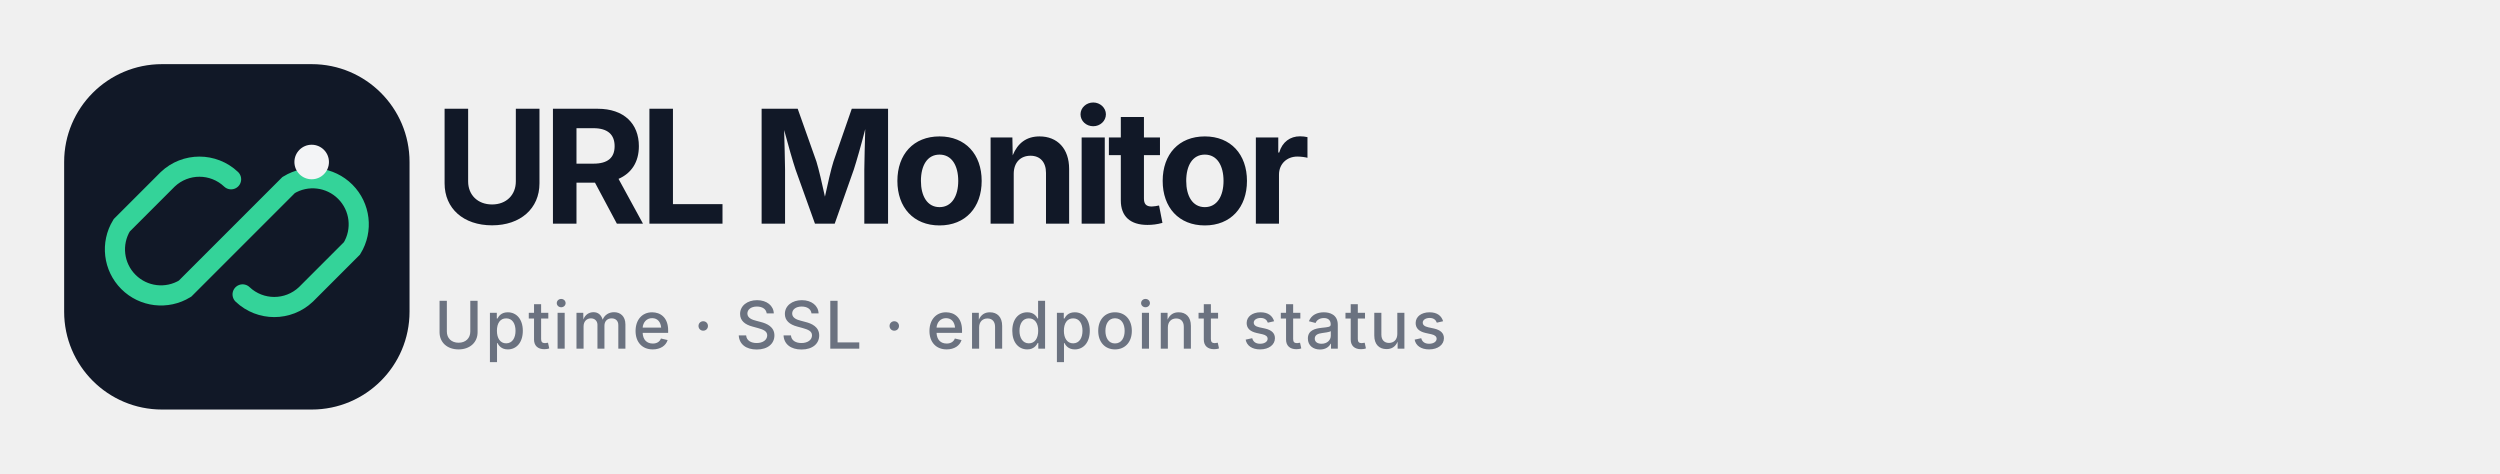
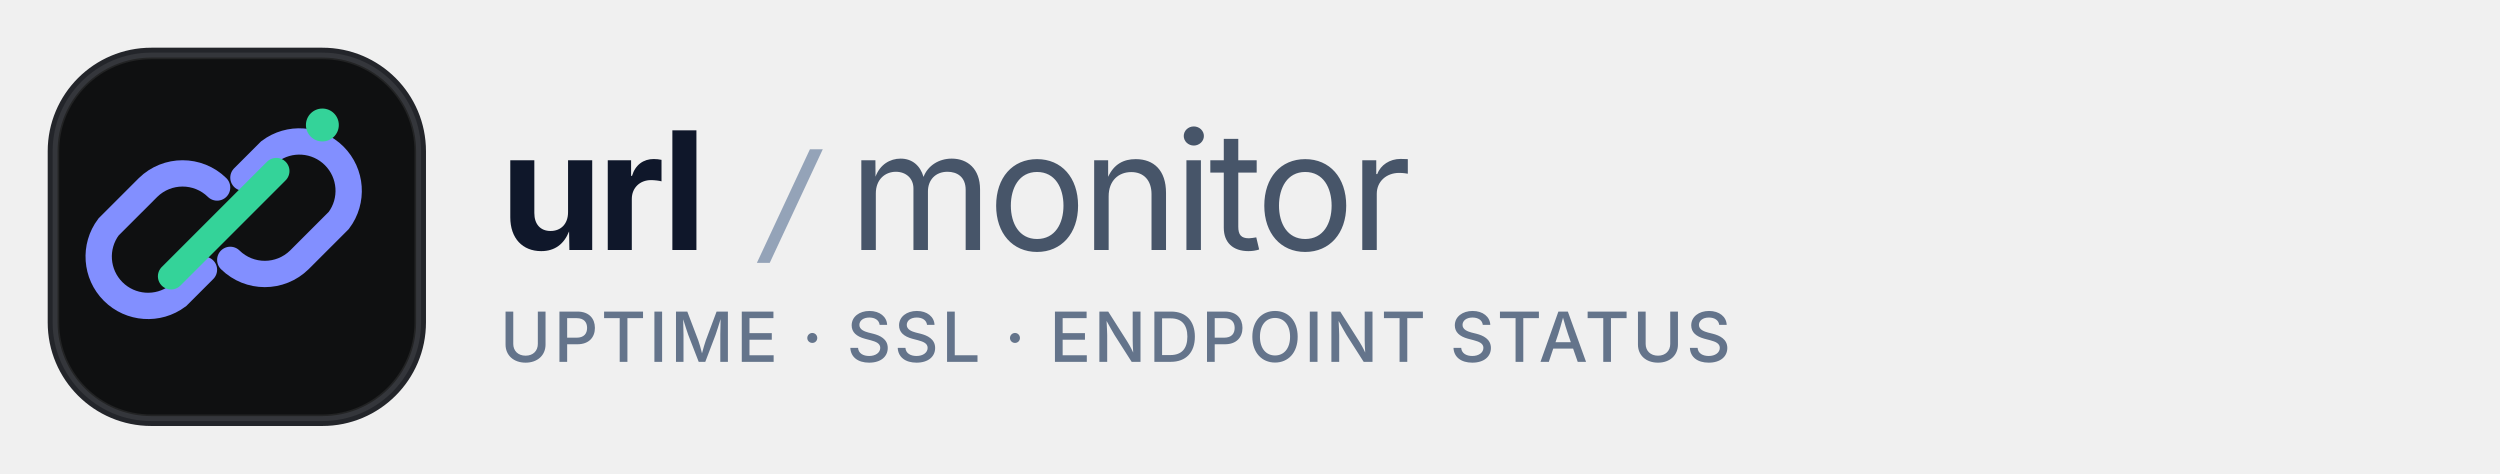
<svg xmlns="http://www.w3.org/2000/svg" viewBox="0 0 380 72" width="380" height="72" fill="none" role="img" aria-label="URL Monitor">
-   <g transform="translate(8 8) scale(.875)">
-     <rect x="2" y="2" width="60" height="60" rx="17" fill="#111827" />
-     <path d="M26 38l-3 3a8 8 0 0 1-11-11l8-8a8 8 0 0 1 11 0M38 26l3-3a8 8 0 0 1 11 11l-8 8a8 8 0 0 1-11 0M23 41l18-18" stroke="#34d399" stroke-width="3.5" stroke-linecap="round" />
-     <circle cx="45" cy="19" r="3" fill="#f3f4f6" />
+   <g transform="translate(6, 6)">
+     <rect x="2" y="2" width="56" height="56" rx="15" fill="#0f1011" stroke="#23252a" stroke-width="1.5" class="icon-bg" />
+     <rect x="2.5" y="2.5" width="55" height="55" rx="14.5" stroke="#ffffff" stroke-opacity="0.08" />
+     <path d="M25 35 L21 39 A7.5 7.5 0 0 1 10.5 28.5 L16.5 22.5 A7.5 7.5 0 0 1 27 22.5" stroke="#828fff" stroke-width="4" stroke-linecap="round" />
+     <path d="M31 21 L35 17 A7.5 7.5 0 0 1 45.5 27.5 L39.5 33.5 A7.5 7.5 0 0 1 29 33.5" stroke="#828fff" stroke-width="4" stroke-linecap="round" />
+     <line x1="20" y1="36" x2="36" y2="20" stroke="#34d399" stroke-width="4" stroke-linecap="round" />
+     <circle cx="43" cy="13" r="2.5" fill="#34d399" />
  </g>
-   <text x="66" y="34" font-family="Inter,ui-sans-serif,system-ui,sans-serif" font-size="24" font-weight="700" letter-spacing="-1.1" fill="#111827" class="word">URL Monitor</text>
-   <text x="66" y="53" font-family="Inter,ui-sans-serif,system-ui,sans-serif" font-size="10" font-weight="500" letter-spacing=".35" fill="#6b7280" class="tag">Uptime · SSL · endpoint status</text>
-   <style>.word{fill:#111827}.tag{fill:#6b7280}@media(prefers-color-scheme:dark){.word{fill:#f9fafb}.tag{fill:#9ca3af}}</style>
+   <text x="76" y="38" font-family="Inter, ui-sans-serif, system-ui, -apple-system, sans-serif" font-size="25" font-weight="700" letter-spacing="-0.03em" class="word-primary">url</text>
+   <text x="114" y="38" font-family="ui-monospace, SFMono-Regular, Menlo, Monaco, Consolas, monospace" font-size="21" font-weight="400" class="word-slash">/</text>
+   <text x="129" y="38" font-family="Inter, ui-sans-serif, system-ui, -apple-system, sans-serif" font-size="25" font-weight="400" letter-spacing="-0.03em" class="word-secondary">monitor</text>
+   <text x="76" y="55" font-family="Inter, ui-sans-serif, system-ui, -apple-system, sans-serif" font-size="10.5" font-weight="500" letter-spacing="0.04em" class="tag">UPTIME · SSL · ENDPOINT STATUS</text>
+   <style>
+     .icon-bg { fill: #0f1011; stroke: #23252a; }
+     .word-primary { fill: #0f172a; }
+     .word-slash { fill: #94a3b8; }
+     .word-secondary { fill: #475569; }
+     .tag { fill: #64748b; }
+     @media (prefers-color-scheme: dark) {
+       .icon-bg { fill: #0f1011; stroke: #23252a; }
+       .word-primary { fill: #f8fafc; }
+       .word-slash { fill: #62666d; }
+       .word-secondary { fill: #8a8f98; }
+       .tag { fill: #62666d; }
+     }
+   </style>
</svg>
